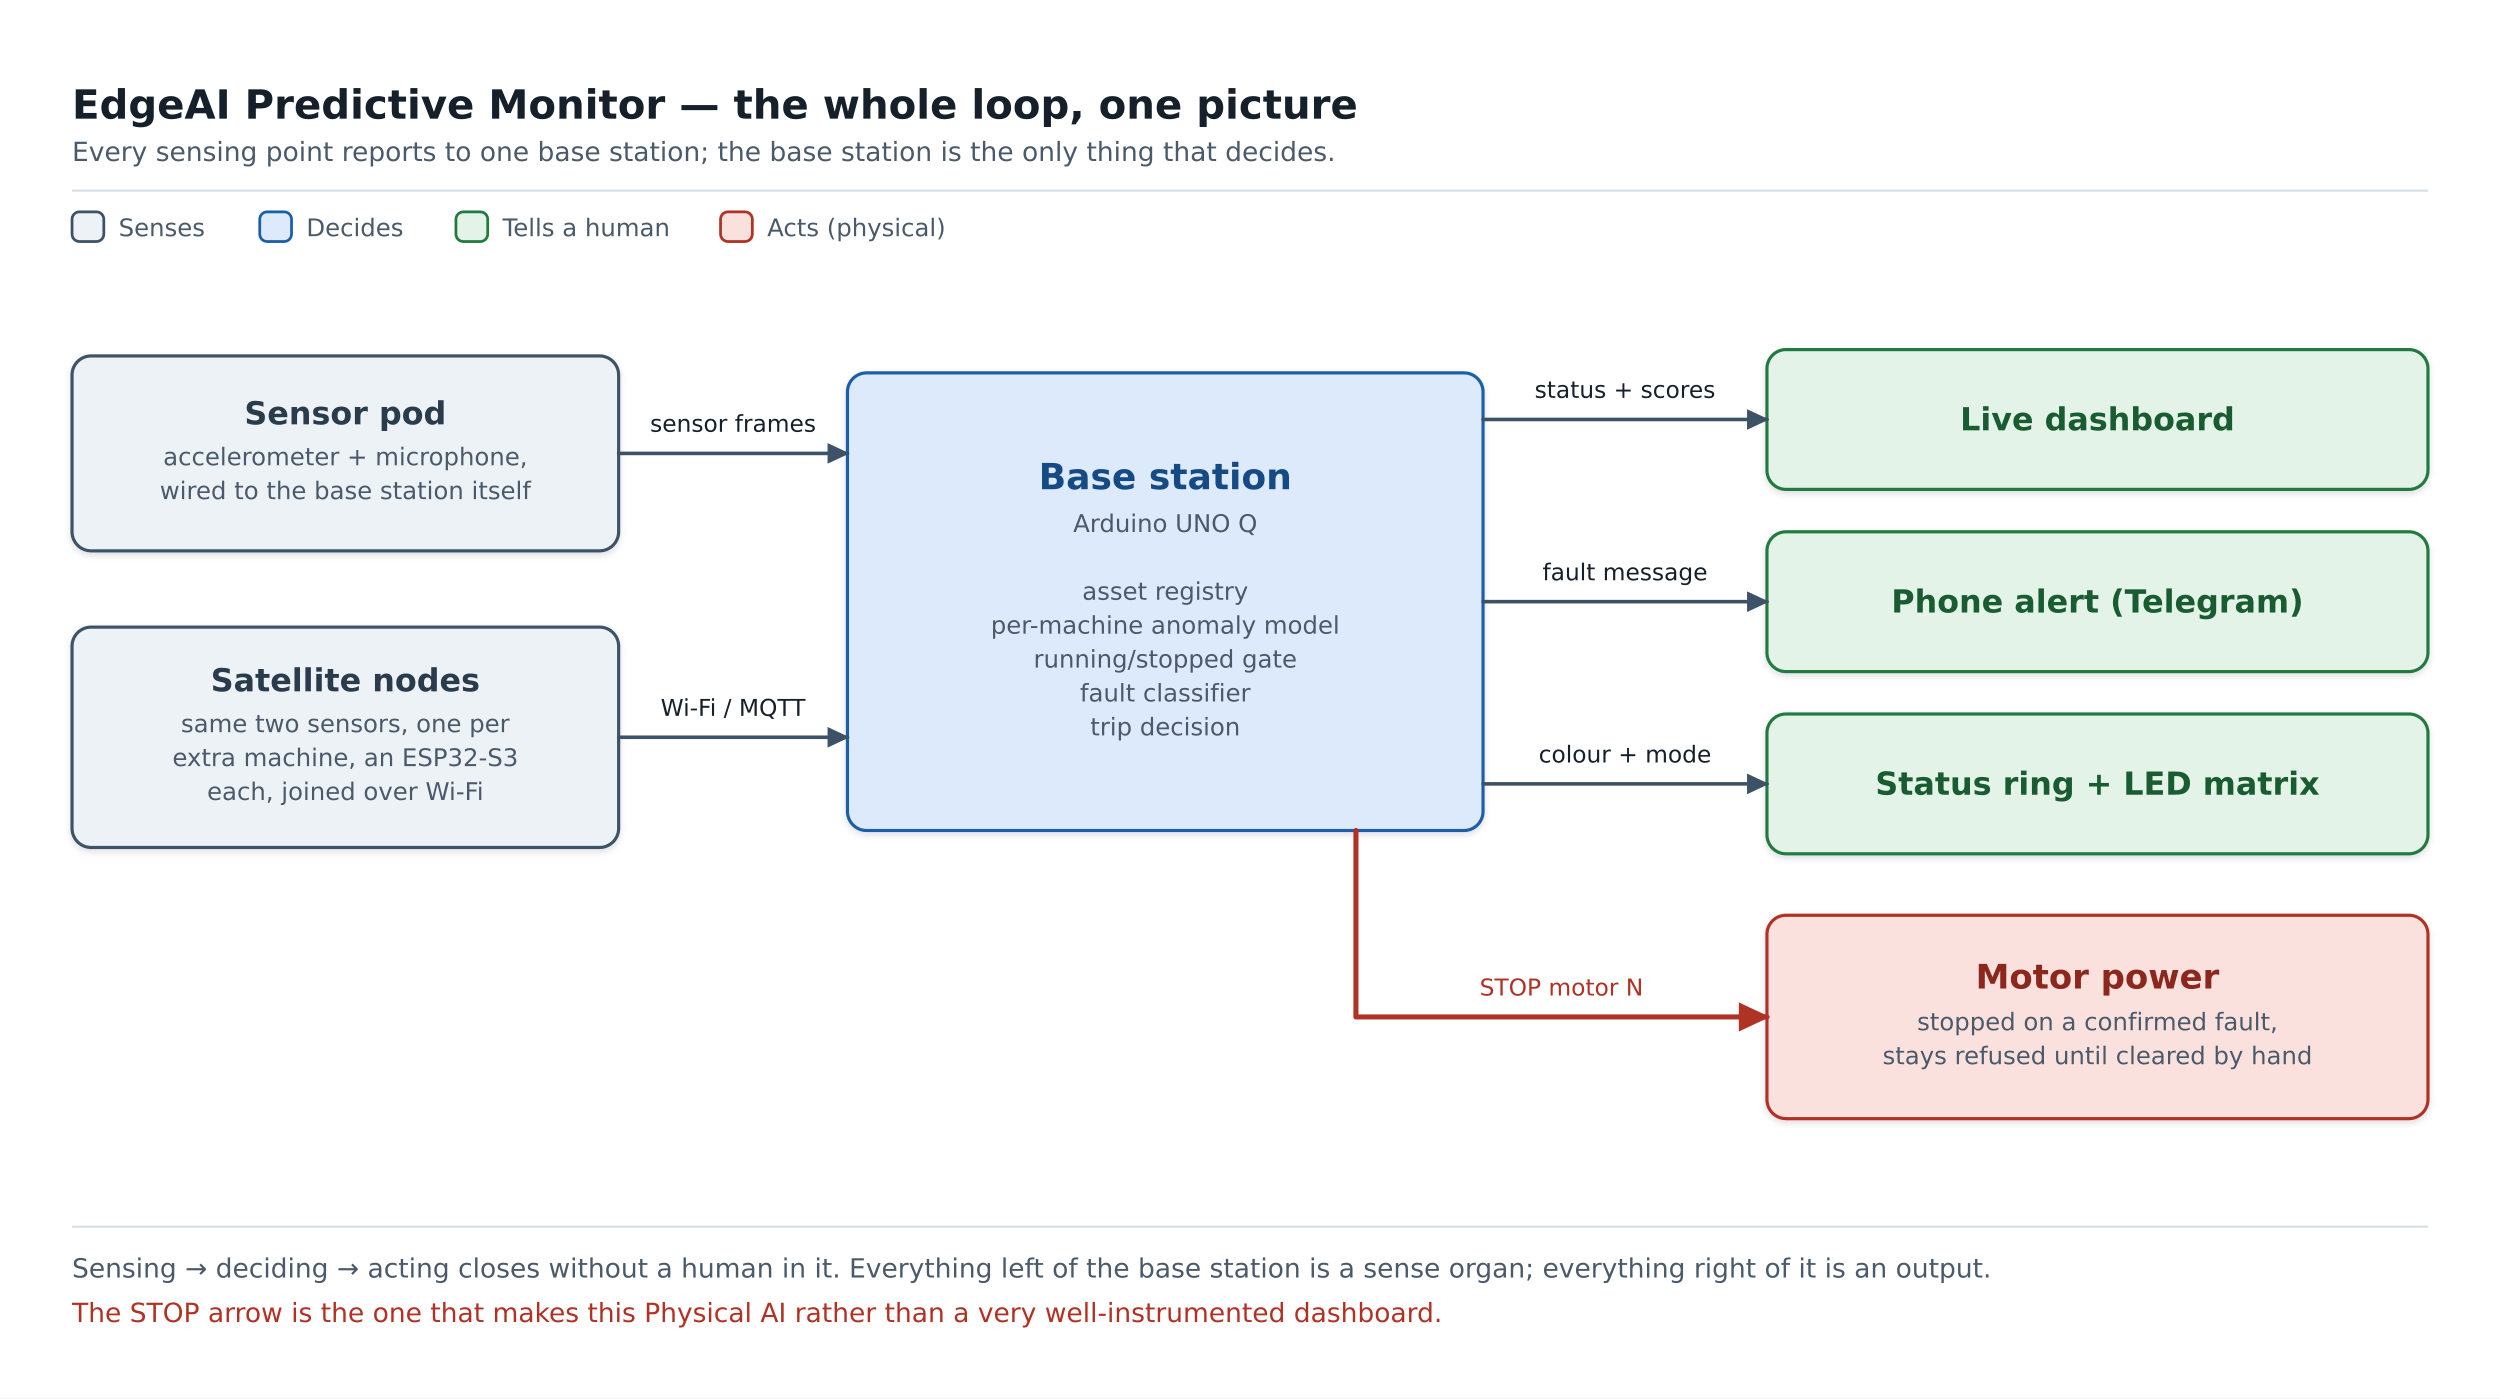
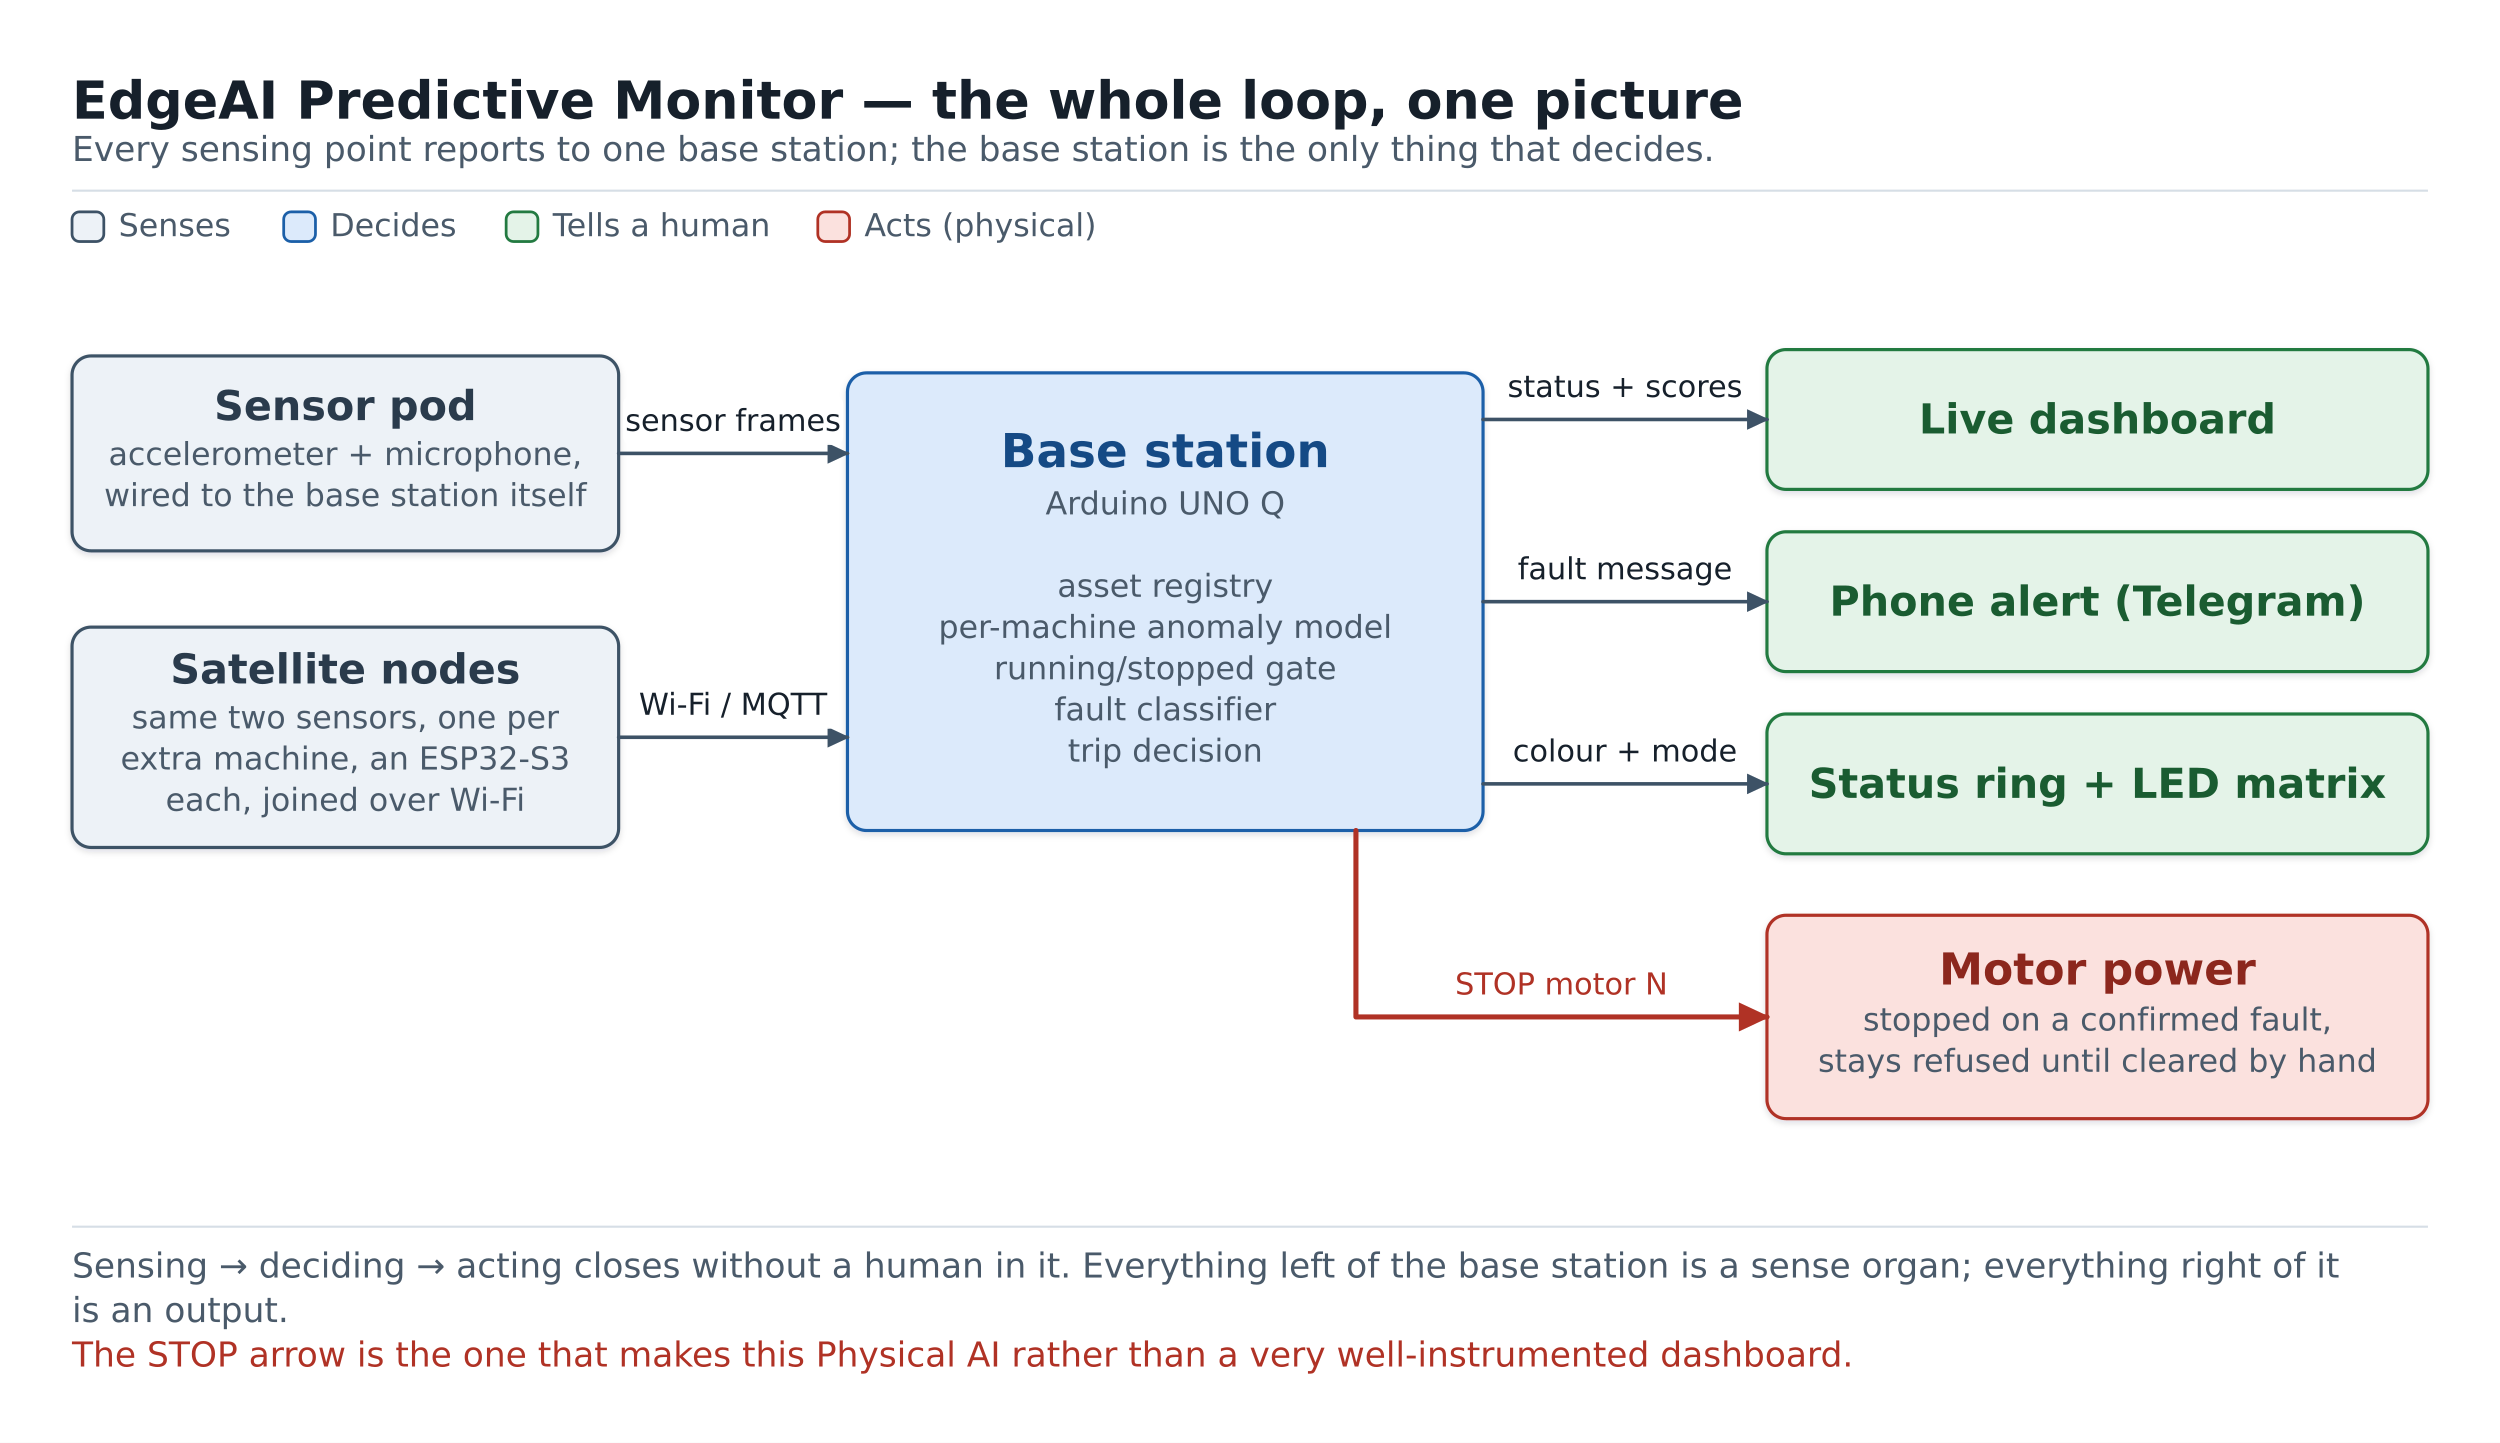
- <svg xmlns="http://www.w3.org/2000/svg" width="1180" height="660" viewBox="0 0 1180 660">
+ <svg xmlns="http://www.w3.org/2000/svg" width="1180" height="681" viewBox="0 0 1180 681">
  <defs>
    <marker id="arrow" viewBox="0 0 10 10" refX="8.5" refY="5" markerWidth="6.5" markerHeight="6.5" orient="auto-start-reverse">
      <path d="M0,0.6 L9.4,5 L0,9.4 z" fill="#3D5266" />
    </marker>
    <marker id="arrowAct" viewBox="0 0 10 10" refX="8.5" refY="5" markerWidth="6.5" markerHeight="6.5" orient="auto-start-reverse">
      <path d="M0,0.6 L9.4,5 L0,9.4 z" fill="#B03225" />
    </marker>
    <marker id="arrowSoft" viewBox="0 0 10 10" refX="8.5" refY="5" markerWidth="6.5" markerHeight="6.5" orient="auto-start-reverse">
      <path d="M0,0.6 L9.4,5 L0,9.4 z" fill="#8C9AA8" />
    </marker>
    <marker id="arrowTell" viewBox="0 0 10 10" refX="8.5" refY="5" markerWidth="6.5" markerHeight="6.5" orient="auto-start-reverse">
      <path d="M0,0.6 L9.4,5 L0,9.4 z" fill="#237A41" />
    </marker>
    <filter id="softshadow" x="-12%" y="-12%" width="130%" height="140%">
      <feDropShadow dx="0" dy="1.4" stdDeviation="1.6" flood-color="#16202B" flood-opacity="0.13" />
    </filter>
  </defs>
-   <rect x="0" y="0" width="1180" height="660" fill="#FFFFFF" />
+   <rect x="0" y="0" width="1180" height="681" fill="#FFFFFF" />
  <rect x="34.0" y="168.0" width="258.0" height="92.0" rx="9" fill="#EDF2F7" stroke="#3D5266" stroke-width="1.5" filter="url(#softshadow)" />
-   <text x="163.0" y="200.3" font-family="DejaVu Sans, Helvetica, Arial, sans-serif" font-size="15" font-weight="bold" font-style="normal" text-anchor="middle" fill="#2A3B4C">Sensor pod</text>
-   <text x="163.0" y="219.6" font-family="DejaVu Sans, Helvetica, Arial, sans-serif" font-size="11.5" font-weight="normal" font-style="normal" text-anchor="middle" fill="#4A5A6A">accelerometer + microphone,</text>
-   <text x="163.0" y="235.6" font-family="DejaVu Sans, Helvetica, Arial, sans-serif" font-size="11.5" font-weight="normal" font-style="normal" text-anchor="middle" fill="#4A5A6A">wired to the base station itself</text>
+   <text x="163.0" y="198.3" font-family="DejaVu Sans, Helvetica, Arial, sans-serif" font-size="19.50" font-weight="bold" font-style="normal" text-anchor="middle" fill="#2A3B4C">Sensor pod</text>
+   <text x="163.0" y="219.5" font-family="DejaVu Sans, Helvetica, Arial, sans-serif" font-size="14.95" font-weight="normal" font-style="normal" text-anchor="middle" fill="#4A5A6A">accelerometer + microphone,</text>
+   <text x="163.0" y="238.9" font-family="DejaVu Sans, Helvetica, Arial, sans-serif" font-size="14.95" font-weight="normal" font-style="normal" text-anchor="middle" fill="#4A5A6A">wired to the base station itself</text>
  <rect x="34.0" y="296.0" width="258.0" height="104.0" rx="9" fill="#EDF2F7" stroke="#3D5266" stroke-width="1.5" filter="url(#softshadow)" />
-   <text x="163.0" y="326.3" font-family="DejaVu Sans, Helvetica, Arial, sans-serif" font-size="15" font-weight="bold" font-style="normal" text-anchor="middle" fill="#2A3B4C">Satellite nodes</text>
-   <text x="163.0" y="345.6" font-family="DejaVu Sans, Helvetica, Arial, sans-serif" font-size="11.5" font-weight="normal" font-style="normal" text-anchor="middle" fill="#4A5A6A">same two sensors, one per</text>
-   <text x="163.0" y="361.6" font-family="DejaVu Sans, Helvetica, Arial, sans-serif" font-size="11.5" font-weight="normal" font-style="normal" text-anchor="middle" fill="#4A5A6A">extra machine, an ESP32-S3</text>
-   <text x="163.0" y="377.6" font-family="DejaVu Sans, Helvetica, Arial, sans-serif" font-size="11.5" font-weight="normal" font-style="normal" text-anchor="middle" fill="#4A5A6A">each, joined over Wi-Fi</text>
+   <text x="163.0" y="322.6" font-family="DejaVu Sans, Helvetica, Arial, sans-serif" font-size="19.50" font-weight="bold" font-style="normal" text-anchor="middle" fill="#2A3B4C">Satellite nodes</text>
+   <text x="163.0" y="343.8" font-family="DejaVu Sans, Helvetica, Arial, sans-serif" font-size="14.95" font-weight="normal" font-style="normal" text-anchor="middle" fill="#4A5A6A">same two sensors, one per</text>
+   <text x="163.0" y="363.2" font-family="DejaVu Sans, Helvetica, Arial, sans-serif" font-size="14.95" font-weight="normal" font-style="normal" text-anchor="middle" fill="#4A5A6A">extra machine, an ESP32-S3</text>
+   <text x="163.0" y="382.7" font-family="DejaVu Sans, Helvetica, Arial, sans-serif" font-size="14.95" font-weight="normal" font-style="normal" text-anchor="middle" fill="#4A5A6A">each, joined over Wi-Fi</text>
  <rect x="400.0" y="176.0" width="300.0" height="216.0" rx="9" fill="#DCEAFB" stroke="#1B5FA8" stroke-width="1.5" filter="url(#softshadow)" />
-   <text x="550.0" y="230.9" font-family="DejaVu Sans, Helvetica, Arial, sans-serif" font-size="17" font-weight="bold" font-style="normal" text-anchor="middle" fill="#154A85">Base station</text>
-   <text x="550.0" y="251.1" font-family="DejaVu Sans, Helvetica, Arial, sans-serif" font-size="11.5" font-weight="normal" font-style="normal" text-anchor="middle" fill="#4A5A6A">Arduino UNO Q</text>
-   <text x="550.0" y="267.1" font-family="DejaVu Sans, Helvetica, Arial, sans-serif" font-size="11.5" font-weight="normal" font-style="normal" text-anchor="middle" fill="#4A5A6A" />
-   <text x="550.0" y="283.1" font-family="DejaVu Sans, Helvetica, Arial, sans-serif" font-size="11.5" font-weight="normal" font-style="normal" text-anchor="middle" fill="#4A5A6A">asset registry</text>
-   <text x="550.0" y="299.1" font-family="DejaVu Sans, Helvetica, Arial, sans-serif" font-size="11.5" font-weight="normal" font-style="normal" text-anchor="middle" fill="#4A5A6A">per-machine anomaly model</text>
-   <text x="550.0" y="315.1" font-family="DejaVu Sans, Helvetica, Arial, sans-serif" font-size="11.5" font-weight="normal" font-style="normal" text-anchor="middle" fill="#4A5A6A">running/stopped gate</text>
-   <text x="550.0" y="331.1" font-family="DejaVu Sans, Helvetica, Arial, sans-serif" font-size="11.5" font-weight="normal" font-style="normal" text-anchor="middle" fill="#4A5A6A">fault classifier</text>
-   <text x="550.0" y="347.1" font-family="DejaVu Sans, Helvetica, Arial, sans-serif" font-size="11.5" font-weight="normal" font-style="normal" text-anchor="middle" fill="#4A5A6A">trip decision</text>
+   <text x="550.0" y="220.5" font-family="DejaVu Sans, Helvetica, Arial, sans-serif" font-size="22.10" font-weight="bold" font-style="normal" text-anchor="middle" fill="#154A85">Base station</text>
+   <text x="550.0" y="242.8" font-family="DejaVu Sans, Helvetica, Arial, sans-serif" font-size="14.95" font-weight="normal" font-style="normal" text-anchor="middle" fill="#4A5A6A">Arduino UNO Q</text>
+   <text x="550.0" y="262.2" font-family="DejaVu Sans, Helvetica, Arial, sans-serif" font-size="14.95" font-weight="normal" font-style="normal" text-anchor="middle" fill="#4A5A6A" />
+   <text x="550.0" y="281.7" font-family="DejaVu Sans, Helvetica, Arial, sans-serif" font-size="14.95" font-weight="normal" font-style="normal" text-anchor="middle" fill="#4A5A6A">asset registry</text>
+   <text x="550.0" y="301.1" font-family="DejaVu Sans, Helvetica, Arial, sans-serif" font-size="14.95" font-weight="normal" font-style="normal" text-anchor="middle" fill="#4A5A6A">per-machine anomaly model</text>
+   <text x="550.0" y="320.6" font-family="DejaVu Sans, Helvetica, Arial, sans-serif" font-size="14.95" font-weight="normal" font-style="normal" text-anchor="middle" fill="#4A5A6A">running/stopped gate</text>
+   <text x="550.0" y="340.0" font-family="DejaVu Sans, Helvetica, Arial, sans-serif" font-size="14.95" font-weight="normal" font-style="normal" text-anchor="middle" fill="#4A5A6A">fault classifier</text>
+   <text x="550.0" y="359.5" font-family="DejaVu Sans, Helvetica, Arial, sans-serif" font-size="14.95" font-weight="normal" font-style="normal" text-anchor="middle" fill="#4A5A6A">trip decision</text>
  <rect x="834.0" y="165.0" width="312.0" height="66.0" rx="9" fill="#E4F3E8" stroke="#237A41" stroke-width="1.5" filter="url(#softshadow)" />
-   <text x="990.0" y="203.1" font-family="DejaVu Sans, Helvetica, Arial, sans-serif" font-size="15" font-weight="bold" font-style="normal" text-anchor="middle" fill="#1A5C31">Live dashboard</text>
+   <text x="990.0" y="204.6" font-family="DejaVu Sans, Helvetica, Arial, sans-serif" font-size="19.50" font-weight="bold" font-style="normal" text-anchor="middle" fill="#1A5C31">Live dashboard</text>
  <rect x="834.0" y="251.0" width="312.0" height="66.0" rx="9" fill="#E4F3E8" stroke="#237A41" stroke-width="1.5" filter="url(#softshadow)" />
-   <text x="990.0" y="289.1" font-family="DejaVu Sans, Helvetica, Arial, sans-serif" font-size="15" font-weight="bold" font-style="normal" text-anchor="middle" fill="#1A5C31">Phone alert (Telegram)</text>
+   <text x="990.0" y="290.6" font-family="DejaVu Sans, Helvetica, Arial, sans-serif" font-size="19.50" font-weight="bold" font-style="normal" text-anchor="middle" fill="#1A5C31">Phone alert (Telegram)</text>
  <rect x="834.0" y="337.0" width="312.0" height="66.0" rx="9" fill="#E4F3E8" stroke="#237A41" stroke-width="1.5" filter="url(#softshadow)" />
-   <text x="990.0" y="375.1" font-family="DejaVu Sans, Helvetica, Arial, sans-serif" font-size="15" font-weight="bold" font-style="normal" text-anchor="middle" fill="#1A5C31">Status ring + LED matrix</text>
+   <text x="990.0" y="376.6" font-family="DejaVu Sans, Helvetica, Arial, sans-serif" font-size="19.50" font-weight="bold" font-style="normal" text-anchor="middle" fill="#1A5C31">Status ring + LED matrix</text>
  <rect x="834.0" y="432.0" width="312.0" height="96.0" rx="9" fill="#FBE1DE" stroke="#B03225" stroke-width="1.5" filter="url(#softshadow)" />
-   <text x="990.0" y="466.6" font-family="DejaVu Sans, Helvetica, Arial, sans-serif" font-size="16" font-weight="bold" font-style="normal" text-anchor="middle" fill="#8C271D">Motor power</text>
-   <text x="990.0" y="486.3" font-family="DejaVu Sans, Helvetica, Arial, sans-serif" font-size="11.5" font-weight="normal" font-style="normal" text-anchor="middle" fill="#4A5A6A">stopped on a confirmed fault,</text>
-   <text x="990.0" y="502.3" font-family="DejaVu Sans, Helvetica, Arial, sans-serif" font-size="11.5" font-weight="normal" font-style="normal" text-anchor="middle" fill="#4A5A6A">stays refused until cleared by hand</text>
+   <text x="990.0" y="464.7" font-family="DejaVu Sans, Helvetica, Arial, sans-serif" font-size="20.80" font-weight="bold" font-style="normal" text-anchor="middle" fill="#8C271D">Motor power</text>
+   <text x="990.0" y="486.4" font-family="DejaVu Sans, Helvetica, Arial, sans-serif" font-size="14.95" font-weight="normal" font-style="normal" text-anchor="middle" fill="#4A5A6A">stopped on a confirmed fault,</text>
+   <text x="990.0" y="505.9" font-family="DejaVu Sans, Helvetica, Arial, sans-serif" font-size="14.95" font-weight="normal" font-style="normal" text-anchor="middle" fill="#4A5A6A">stays refused until cleared by hand</text>
  <path d="M292.0,214.0 L400.0,214.0" fill="none" stroke="#3D5266" stroke-width="1.7" stroke-linejoin="round" stroke-linecap="round" marker-end="url(#arrow)" />
-   <rect x="304.7" y="190.0" width="82.7" height="20.0" rx="4" fill="#FFFFFF" opacity="0.94" />
-   <text x="346.0" y="203.8" font-family="DejaVu Sans, Helvetica, Arial, sans-serif" font-size="11" font-weight="normal" font-style="normal" text-anchor="middle" fill="#16202B">sensor frames</text>
+   <rect x="294.1" y="186.7" width="103.9" height="23.3" rx="4" fill="#FFFFFF" opacity="0.94" />
+   <text x="346.0" y="203.4" font-family="DejaVu Sans, Helvetica, Arial, sans-serif" font-size="14.30" font-weight="normal" font-style="normal" text-anchor="middle" fill="#16202B">sensor frames</text>
  <path d="M292.0,348.0 L400.0,348.0" fill="none" stroke="#3D5266" stroke-width="1.7" stroke-linejoin="round" stroke-linecap="round" marker-end="url(#arrow)" />
-   <rect x="306.9" y="324.0" width="78.2" height="20.0" rx="4" fill="#FFFFFF" opacity="0.94" />
-   <text x="346.0" y="337.9" font-family="DejaVu Sans, Helvetica, Arial, sans-serif" font-size="11" font-weight="normal" font-style="normal" text-anchor="middle" fill="#16202B">Wi-Fi / MQTT</text>
+   <rect x="297.0" y="320.7" width="98.1" height="23.3" rx="4" fill="#FFFFFF" opacity="0.94" />
+   <text x="346.0" y="337.4" font-family="DejaVu Sans, Helvetica, Arial, sans-serif" font-size="14.30" font-weight="normal" font-style="normal" text-anchor="middle" fill="#16202B">Wi-Fi / MQTT</text>
  <path d="M700.0,198.0 L834.0,198.0" fill="none" stroke="#3D5266" stroke-width="1.7" stroke-linejoin="round" stroke-linecap="round" marker-end="url(#arrow)" />
-   <rect x="721.5" y="174.0" width="90.9" height="20.0" rx="4" fill="#FFFFFF" opacity="0.94" />
-   <text x="767.0" y="187.8" font-family="DejaVu Sans, Helvetica, Arial, sans-serif" font-size="11" font-weight="normal" font-style="normal" text-anchor="middle" fill="#16202B">status + scores</text>
+   <rect x="709.7" y="170.7" width="114.6" height="23.3" rx="4" fill="#FFFFFF" opacity="0.94" />
+   <text x="767.0" y="187.4" font-family="DejaVu Sans, Helvetica, Arial, sans-serif" font-size="14.30" font-weight="normal" font-style="normal" text-anchor="middle" fill="#16202B">status + scores</text>
  <path d="M700.0,284.0 L834.0,284.0" fill="none" stroke="#3D5266" stroke-width="1.7" stroke-linejoin="round" stroke-linecap="round" marker-end="url(#arrow)" />
-   <rect x="725.7" y="260.0" width="82.7" height="20.0" rx="4" fill="#FFFFFF" opacity="0.94" />
-   <text x="767.0" y="273.9" font-family="DejaVu Sans, Helvetica, Arial, sans-serif" font-size="11" font-weight="normal" font-style="normal" text-anchor="middle" fill="#16202B">fault message</text>
+   <rect x="715.1" y="256.7" width="103.9" height="23.3" rx="4" fill="#FFFFFF" opacity="0.94" />
+   <text x="767.0" y="273.4" font-family="DejaVu Sans, Helvetica, Arial, sans-serif" font-size="14.30" font-weight="normal" font-style="normal" text-anchor="middle" fill="#16202B">fault message</text>
  <path d="M700.0,370.0 L834.0,370.0" fill="none" stroke="#3D5266" stroke-width="1.7" stroke-linejoin="round" stroke-linecap="round" marker-end="url(#arrow)" />
-   <rect x="725.7" y="346.0" width="82.7" height="20.0" rx="4" fill="#FFFFFF" opacity="0.94" />
-   <text x="767.0" y="359.9" font-family="DejaVu Sans, Helvetica, Arial, sans-serif" font-size="11" font-weight="normal" font-style="normal" text-anchor="middle" fill="#16202B">colour + mode</text>
+   <rect x="715.1" y="342.7" width="103.9" height="23.3" rx="4" fill="#FFFFFF" opacity="0.94" />
+   <text x="767.0" y="359.4" font-family="DejaVu Sans, Helvetica, Arial, sans-serif" font-size="14.30" font-weight="normal" font-style="normal" text-anchor="middle" fill="#16202B">colour + mode</text>
  <path d="M640.0,392.0 L640.0,480.0 L834.0,480.0" fill="none" stroke="#B03225" stroke-width="2.4" stroke-linejoin="round" stroke-linecap="round" marker-end="url(#arrowAct)" />
-   <rect x="696.8" y="456.0" width="80.5" height="20.0" rx="4" fill="#FFFFFF" opacity="0.94" />
-   <text x="737.0" y="469.9" font-family="DejaVu Sans, Helvetica, Arial, sans-serif" font-size="11" font-weight="normal" font-style="normal" text-anchor="middle" fill="#B03225">STOP  motor N</text>
+   <rect x="686.5" y="452.7" width="101.0" height="23.3" rx="4" fill="#FFFFFF" opacity="0.94" />
+   <text x="737.0" y="469.4" font-family="DejaVu Sans, Helvetica, Arial, sans-serif" font-size="14.30" font-weight="normal" font-style="normal" text-anchor="middle" fill="#B03225">STOP  motor N</text>
  <line x1="34.0" y1="90.0" x2="1146.0" y2="90.0" stroke="#D6DEE6" stroke-width="1" />
  <rect x="34.0" y="100.0" width="15" height="14" rx="3.5" fill="#EDF2F7" stroke="#3D5266" stroke-width="1.3" />
-   <text x="56.0" y="111.5" font-family="DejaVu Sans, Helvetica, Arial, sans-serif" font-size="11.5" font-weight="normal" font-style="normal" text-anchor="start" fill="#4A5A6A">Senses</text>
-   <rect x="122.6" y="100.0" width="15" height="14" rx="3.5" fill="#DCEAFB" stroke="#1B5FA8" stroke-width="1.3" />
-   <text x="144.6" y="111.5" font-family="DejaVu Sans, Helvetica, Arial, sans-serif" font-size="11.5" font-weight="normal" font-style="normal" text-anchor="start" fill="#4A5A6A">Decides</text>
-   <rect x="215.2" y="100.0" width="15" height="14" rx="3.5" fill="#E4F3E8" stroke="#237A41" stroke-width="1.3" />
-   <text x="237.2" y="111.5" font-family="DejaVu Sans, Helvetica, Arial, sans-serif" font-size="11.5" font-weight="normal" font-style="normal" text-anchor="start" fill="#4A5A6A">Tells a human</text>
-   <rect x="340.1" y="100.0" width="15" height="14" rx="3.5" fill="#FBE1DE" stroke="#B03225" stroke-width="1.3" />
-   <text x="362.1" y="111.5" font-family="DejaVu Sans, Helvetica, Arial, sans-serif" font-size="11.5" font-weight="normal" font-style="normal" text-anchor="start" fill="#4A5A6A">Acts (physical)</text>
-   <text x="34.0" y="56.0" font-family="DejaVu Sans, Helvetica, Arial, sans-serif" font-size="19" font-weight="bold" font-style="normal" text-anchor="start" fill="#16202B">EdgeAI Predictive Monitor — the whole loop, one picture</text>
-   <text x="34.0" y="76.0" font-family="DejaVu Sans, Helvetica, Arial, sans-serif" font-size="12.5" font-weight="normal" font-style="normal" text-anchor="start" fill="#4A5A6A">Every sensing point reports to one base station; the base station is the only thing that decides.</text>
+   <text x="56.0" y="111.5" font-family="DejaVu Sans, Helvetica, Arial, sans-serif" font-size="14.95" font-weight="normal" font-style="normal" text-anchor="start" fill="#4A5A6A">Senses</text>
+   <rect x="133.9" y="100.0" width="15" height="14" rx="3.5" fill="#DCEAFB" stroke="#1B5FA8" stroke-width="1.3" />
+   <text x="155.9" y="111.5" font-family="DejaVu Sans, Helvetica, Arial, sans-serif" font-size="14.95" font-weight="normal" font-style="normal" text-anchor="start" fill="#4A5A6A">Decides</text>
+   <rect x="238.9" y="100.0" width="15" height="14" rx="3.5" fill="#E4F3E8" stroke="#237A41" stroke-width="1.3" />
+   <text x="260.9" y="111.5" font-family="DejaVu Sans, Helvetica, Arial, sans-serif" font-size="14.95" font-weight="normal" font-style="normal" text-anchor="start" fill="#4A5A6A">Tells a human</text>
+   <rect x="386.0" y="100.0" width="15" height="14" rx="3.5" fill="#FBE1DE" stroke="#B03225" stroke-width="1.3" />
+   <text x="408.0" y="111.5" font-family="DejaVu Sans, Helvetica, Arial, sans-serif" font-size="14.95" font-weight="normal" font-style="normal" text-anchor="start" fill="#4A5A6A">Acts (physical)</text>
+   <text x="34.0" y="56.0" font-family="DejaVu Sans, Helvetica, Arial, sans-serif" font-size="24.70" font-weight="bold" font-style="normal" text-anchor="start" fill="#16202B">EdgeAI Predictive Monitor — the whole loop, one picture</text>
+   <text x="34.0" y="76.0" font-family="DejaVu Sans, Helvetica, Arial, sans-serif" font-size="16.25" font-weight="normal" font-style="normal" text-anchor="start" fill="#4A5A6A">Every sensing point reports to one base station; the base station is the only thing that decides.</text>
  <line x1="34.0" y1="579.0" x2="1146.0" y2="579.0" stroke="#D6DEE6" stroke-width="1" />
-   <text x="34.0" y="603.0" font-family="DejaVu Sans, Helvetica, Arial, sans-serif" font-size="12.5" font-weight="normal" font-style="normal" text-anchor="start" fill="#4A5A6A">Sensing → deciding → acting closes without a human in it. Everything left of the base station is a sense organ; everything right of it is an output.</text>
-   <text x="34.0" y="624.0" font-family="DejaVu Sans, Helvetica, Arial, sans-serif" font-size="12.5" font-weight="normal" font-style="normal" text-anchor="start" fill="#B03225">The STOP arrow is the one that makes this Physical AI rather than a very well-instrumented dashboard.</text>
+   <text x="34.0" y="603.0" font-family="DejaVu Sans, Helvetica, Arial, sans-serif" font-size="16.25" font-weight="normal" font-style="normal" text-anchor="start" fill="#4A5A6A">Sensing → deciding → acting closes without a human in it. Everything left of the base station is a sense organ; everything right of it</text>
+   <text x="34.0" y="624.0" font-family="DejaVu Sans, Helvetica, Arial, sans-serif" font-size="16.25" font-weight="normal" font-style="normal" text-anchor="start" fill="#4A5A6A">is an output.</text>
+   <text x="34.0" y="645.0" font-family="DejaVu Sans, Helvetica, Arial, sans-serif" font-size="16.25" font-weight="normal" font-style="normal" text-anchor="start" fill="#B03225">The STOP arrow is the one that makes this Physical AI rather than a very well-instrumented dashboard.</text>
</svg>
